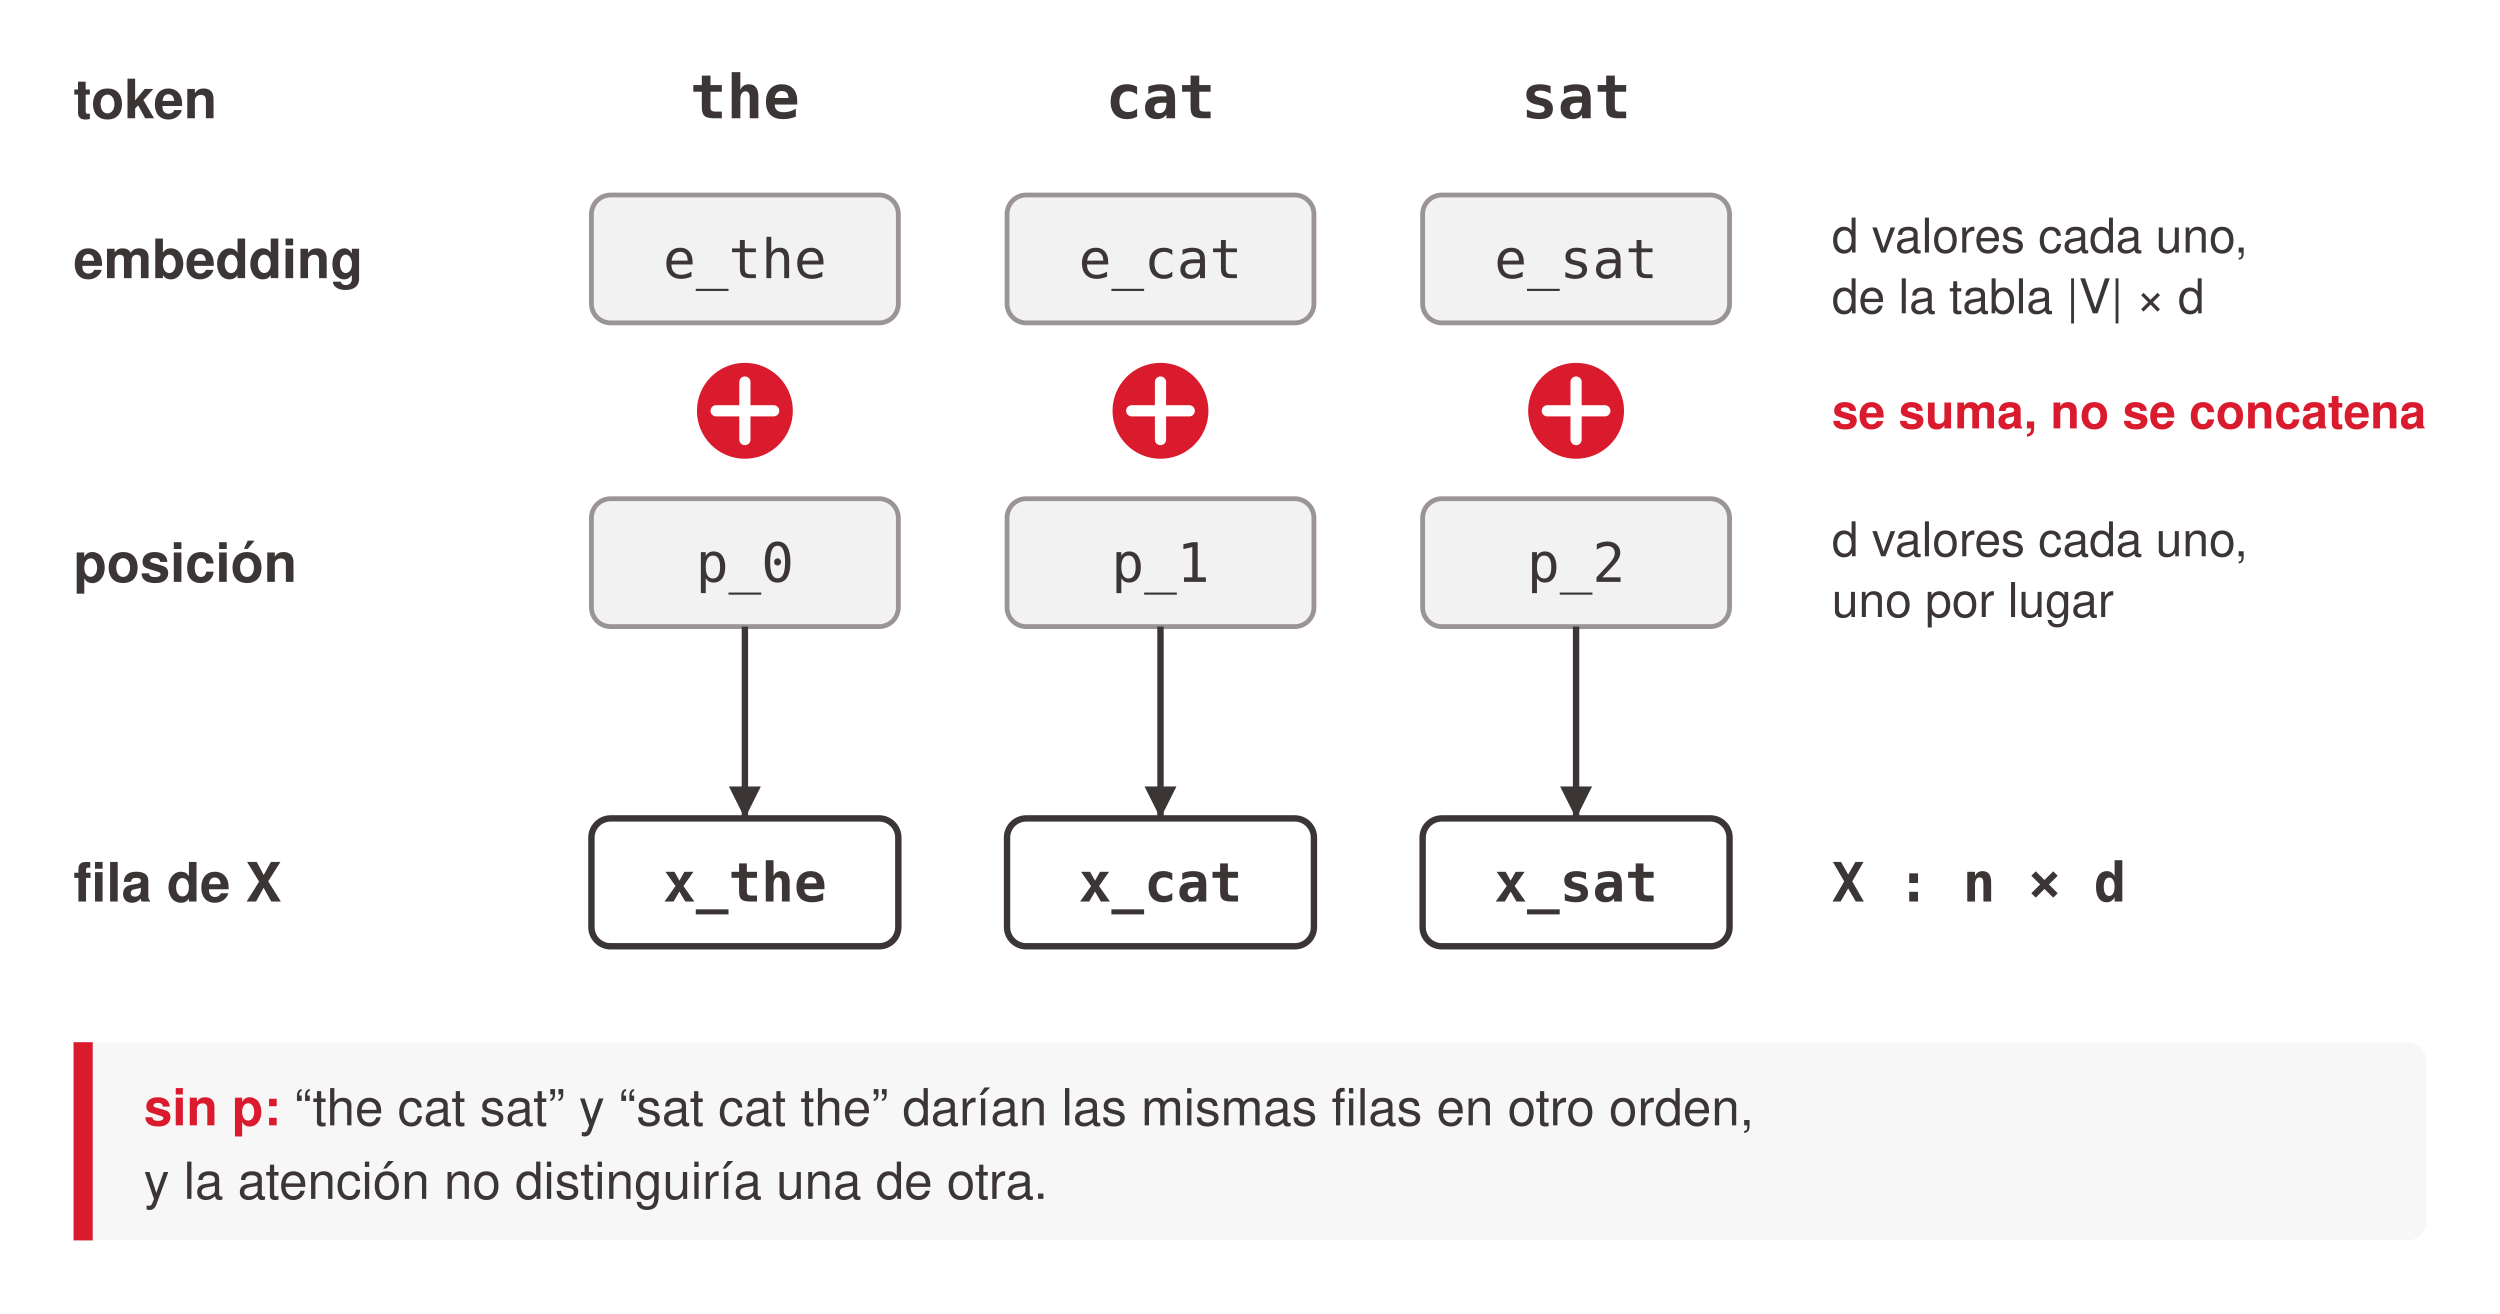
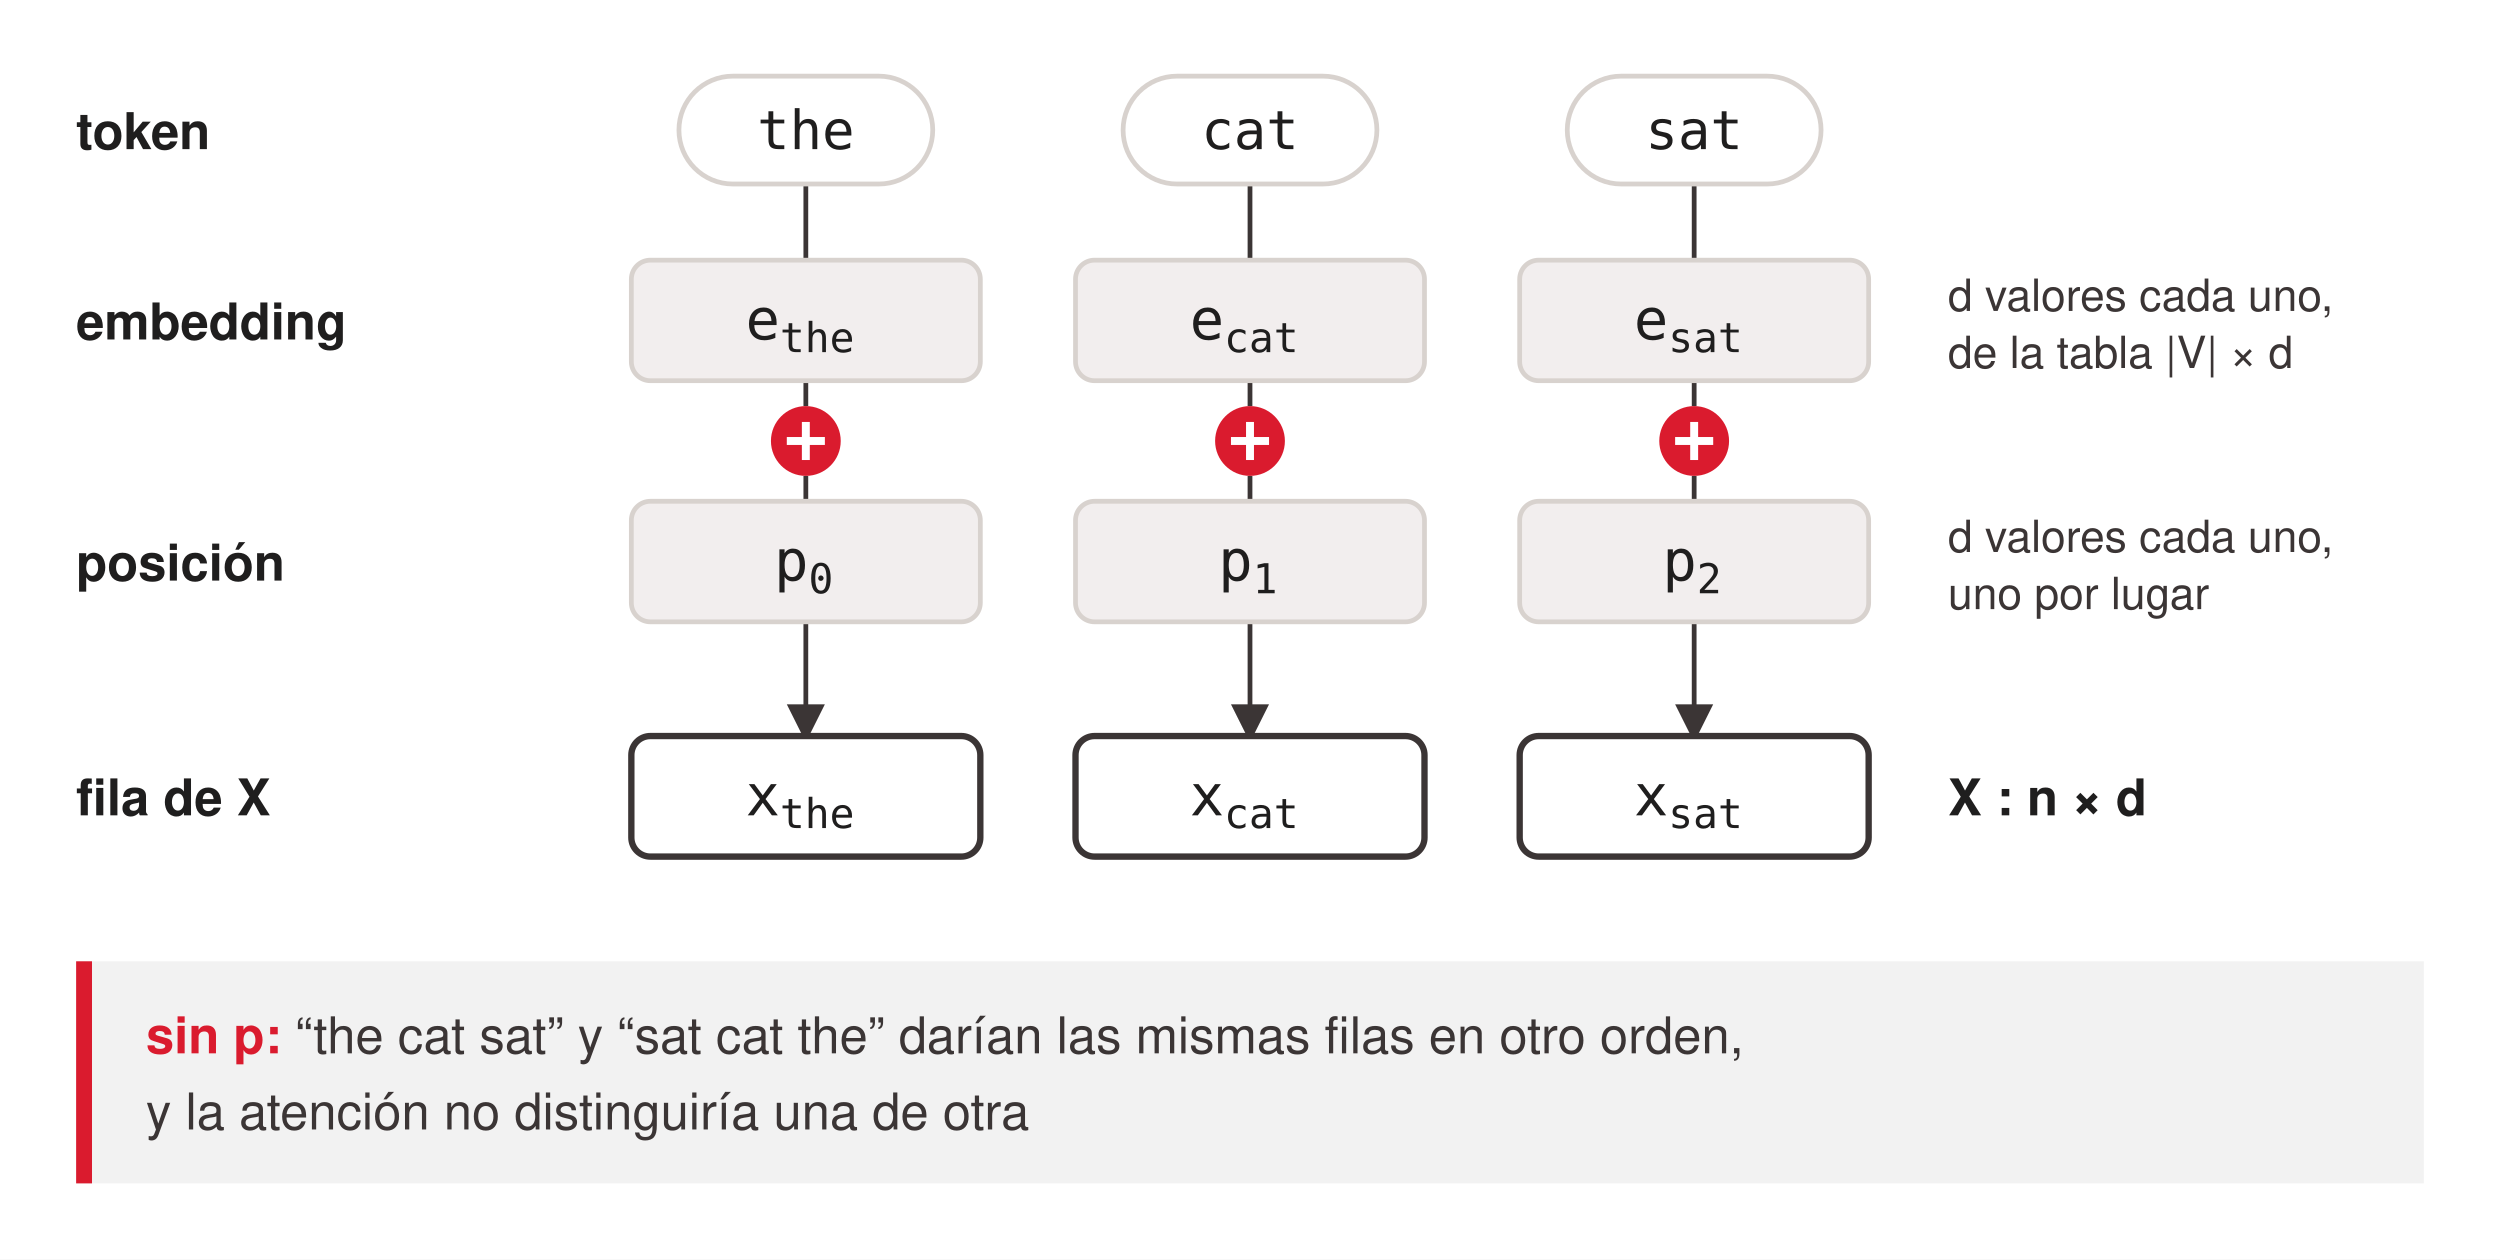
- <svg xmlns="http://www.w3.org/2000/svg" viewBox="7 9 782 411" font-family="Helvetica, Arial, sans-serif" fill="#3B3535">
+ <svg xmlns="http://www.w3.org/2000/svg" viewBox="6 19 788 397" font-family="Helvetica, Arial, sans-serif" fill="#3B3535">
  <defs>
-     <marker id="ah" viewBox="0 0 10 10" refX="10" refY="5" markerWidth="10" markerHeight="10" markerUnits="userSpaceOnUse" orient="auto">
-       <path d="M0,0 L10,5 L0,10 z" fill="#3B3535" />
+     <marker id="ah" markerUnits="userSpaceOnUse" markerWidth="12" markerHeight="12" refX="10" refY="6" orient="auto">
+       <path d="M0,0 L12,6 L0,12 z" fill="#3B3535" />
    </marker>
+     <g id="plus">
+       <circle r="11" fill="#DA1B2E" />
+       <path d="M-6,0 H6 M0,-6 V6" stroke="#FFFFFF" stroke-width="2.5" />
+     </g>
  </defs>
-   <rect x="0" y="0" width="860" height="420" fill="#ffffff" />
-   <g font-size="17" font-weight="bold">
-     <text x="30" y="46">token</text>
-     <text x="30" y="96">embedding</text>
-     <text x="30" y="191">posición</text>
-     <text x="30" y="291">fila de X</text>
+   <rect x="6" y="19" width="788" height="397" fill="#FFFFFF" />
+   <g font-size="16" font-weight="bold" fill="#1F1E1E">
+     <text x="30" y="66">token</text>
+     <text x="30" y="126">embedding</text>
+     <text x="30" y="202">posición</text>
+     <text x="30" y="276">fila de X</text>
  </g>
-   <g font-family="'DejaVu Sans Mono', monospace" font-size="19" text-anchor="middle">
-     <text x="240" y="46" font-weight="bold">the</text>
-     <text x="370" y="46" font-weight="bold">cat</text>
-     <text x="500" y="46" font-weight="bold">sat</text>
+   <g stroke="#3B3535" stroke-width="1.5">
+     <line x1="260" y1="77" x2="260" y2="101" />
+     <line x1="400" y1="77" x2="400" y2="101" />
+     <line x1="540" y1="77" x2="540" y2="101" />
+     <line x1="260" y1="139" x2="260" y2="147" />
+     <line x1="400" y1="139" x2="400" y2="147" />
+     <line x1="540" y1="139" x2="540" y2="147" />
+     <line x1="260" y1="169" x2="260" y2="177" />
+     <line x1="400" y1="169" x2="400" y2="177" />
+     <line x1="540" y1="169" x2="540" y2="177" />
+     <line x1="260" y1="215" x2="260" y2="251" marker-end="url(#ah)" />
+     <line x1="400" y1="215" x2="400" y2="251" marker-end="url(#ah)" />
+     <line x1="540" y1="215" x2="540" y2="251" marker-end="url(#ah)" />
  </g>
-   <g fill="#F2F2F2" stroke="#9A9494" stroke-width="1.5">
-     <rect x="192" y="70" width="96" height="40" rx="6" />
-     <rect x="322" y="70" width="96" height="40" rx="6" />
-     <rect x="452" y="70" width="96" height="40" rx="6" />
-     <rect x="192" y="165" width="96" height="40" rx="6" />
-     <rect x="322" y="165" width="96" height="40" rx="6" />
-     <rect x="452" y="165" width="96" height="40" rx="6" />
+   <g fill="#FFFFFF" stroke="#D8D2CE" stroke-width="1.5">
+     <rect x="220" y="43" width="80" height="34" rx="17" />
+     <rect x="360" y="43" width="80" height="34" rx="17" />
+     <rect x="500" y="43" width="80" height="34" rx="17" />
+   </g>
+   <g fill="#F2EEEE" stroke="#D8D2CE" stroke-width="1.5">
+     <rect x="205" y="101" width="110" height="38" rx="6" />
+     <rect x="345" y="101" width="110" height="38" rx="6" />
+     <rect x="485" y="101" width="110" height="38" rx="6" />
+     <rect x="205" y="177" width="110" height="38" rx="6" />
+     <rect x="345" y="177" width="110" height="38" rx="6" />
+     <rect x="485" y="177" width="110" height="38" rx="6" />
  </g>
  <g fill="#FFFFFF" stroke="#3B3535" stroke-width="2">
-     <rect x="192" y="265" width="96" height="40" rx="6" />
-     <rect x="322" y="265" width="96" height="40" rx="6" />
-     <rect x="452" y="265" width="96" height="40" rx="6" />
+     <rect x="205" y="251" width="110" height="38" rx="6" />
+     <rect x="345" y="251" width="110" height="38" rx="6" />
+     <rect x="485" y="251" width="110" height="38" rx="6" />
  </g>
-   <g font-family="'DejaVu Sans Mono', monospace" font-size="17" text-anchor="middle">
-     <text x="240" y="96">e_the</text>
-     <text x="370" y="96">e_cat</text>
-     <text x="500" y="96">e_sat</text>
-     <text x="240" y="191">p_0</text>
-     <text x="370" y="191">p_1</text>
-     <text x="500" y="191">p_2</text>
-     <text x="240" y="291" font-weight="bold">x_the</text>
-     <text x="370" y="291" font-weight="bold">x_cat</text>
-     <text x="500" y="291" font-weight="bold">x_sat</text>
+   <use href="#plus" x="260" y="158" />
+   <use href="#plus" x="400" y="158" />
+   <use href="#plus" x="540" y="158" />
+   <g font-family="'DejaVu Sans Mono', monospace" font-size="17" fill="#1F1E1E">
+     <text x="260" y="66" text-anchor="middle">the</text>
+     <text x="400" y="66" text-anchor="middle">cat</text>
+     <text x="540" y="66" text-anchor="middle">sat</text>
  </g>
-   <g fill="#DA1B2E">
-     <circle cx="240" cy="137.5" r="15" />
-     <circle cx="370" cy="137.5" r="15" />
-     <circle cx="500" cy="137.5" r="15" />
+   <g font-family="'DejaVu Sans Mono', monospace" font-size="18" fill="#1F1E1E">
+     <text x="241" y="126">e<tspan font-size="13" dy="4">the</tspan>
+     </text>
+     <text x="381" y="126">e<tspan font-size="13" dy="4">cat</tspan>
+     </text>
+     <text x="521" y="126">e<tspan font-size="13" dy="4">sat</tspan>
+     </text>
+     <text x="250" y="202">p<tspan font-size="13" dy="4">0</tspan>
+     </text>
+     <text x="390" y="202">p<tspan font-size="13" dy="4">1</tspan>
+     </text>
+     <text x="530" y="202">p<tspan font-size="13" dy="4">2</tspan>
+     </text>
+     <text x="241" y="276">x<tspan font-size="13" dy="4">the</tspan>
+     </text>
+     <text x="381" y="276">x<tspan font-size="13" dy="4">cat</tspan>
+     </text>
+     <text x="521" y="276">x<tspan font-size="13" dy="4">sat</tspan>
+     </text>
  </g>
-   <g stroke="#FFFFFF" stroke-width="3.5" stroke-linecap="round">
-     <path d="M231,137.5 H249 M240,128.5 V146.5" />
-     <path d="M361,137.5 H379 M370,128.5 V146.5" />
-     <path d="M491,137.5 H509 M500,128.5 V146.5" />
+   <g font-size="14">
+     <text x="620" y="117">d valores cada uno,</text>
+     <text x="620" y="135">de la tabla |V| × d</text>
+     <text x="620" y="193">d valores cada uno,</text>
+     <text x="620" y="211">uno por lugar</text>
  </g>
-   <g stroke="#3B3535" stroke-width="2" marker-end="url(#ah)">
-     <line x1="240" y1="205" x2="240" y2="265" />
-     <line x1="370" y1="205" x2="370" y2="265" />
-     <line x1="500" y1="205" x2="500" y2="265" />
-   </g>
-   <g font-size="15">
-     <text x="580" y="88">d valores cada uno,</text>
-     <text x="580" y="107">de la tabla |V| × d</text>
-     <text x="580" y="143" fill="#DA1B2E" font-weight="bold">se suma, no se concatena</text>
-     <text x="580" y="183">d valores cada uno,</text>
-     <text x="580" y="202">uno por lugar</text>
-     <text x="580" y="291" font-family="'DejaVu Sans Mono', monospace" font-size="17" font-weight="bold">X : n × d</text>
-   </g>
-   <rect x="30" y="335" width="736" height="62" rx="6" fill="#F7F7F7" />
-   <rect x="30" y="335" width="6" height="62" fill="#DA1B2E" />
-   <text x="52" y="361" font-size="16">
+   <text x="620" y="276" font-size="16" font-weight="bold" fill="#1F1E1E">X : n × d</text>
+   <rect x="30" y="322" width="740" height="70" fill="#F2F2F2" />
+   <rect x="30" y="322" width="5" height="70" fill="#DA1B2E" />
+   <text x="52" y="351" font-size="16">
    <tspan font-weight="bold" fill="#DA1B2E">sin p:</tspan> “the cat sat” y “sat cat the” darían las mismas filas en otro orden,</text>
-   <text x="52" y="384" font-size="16">y la atención no distinguiría una de otra.</text>
+   <text x="52" y="375" font-size="16">y la atención no distinguiría una de otra</text>
</svg>
